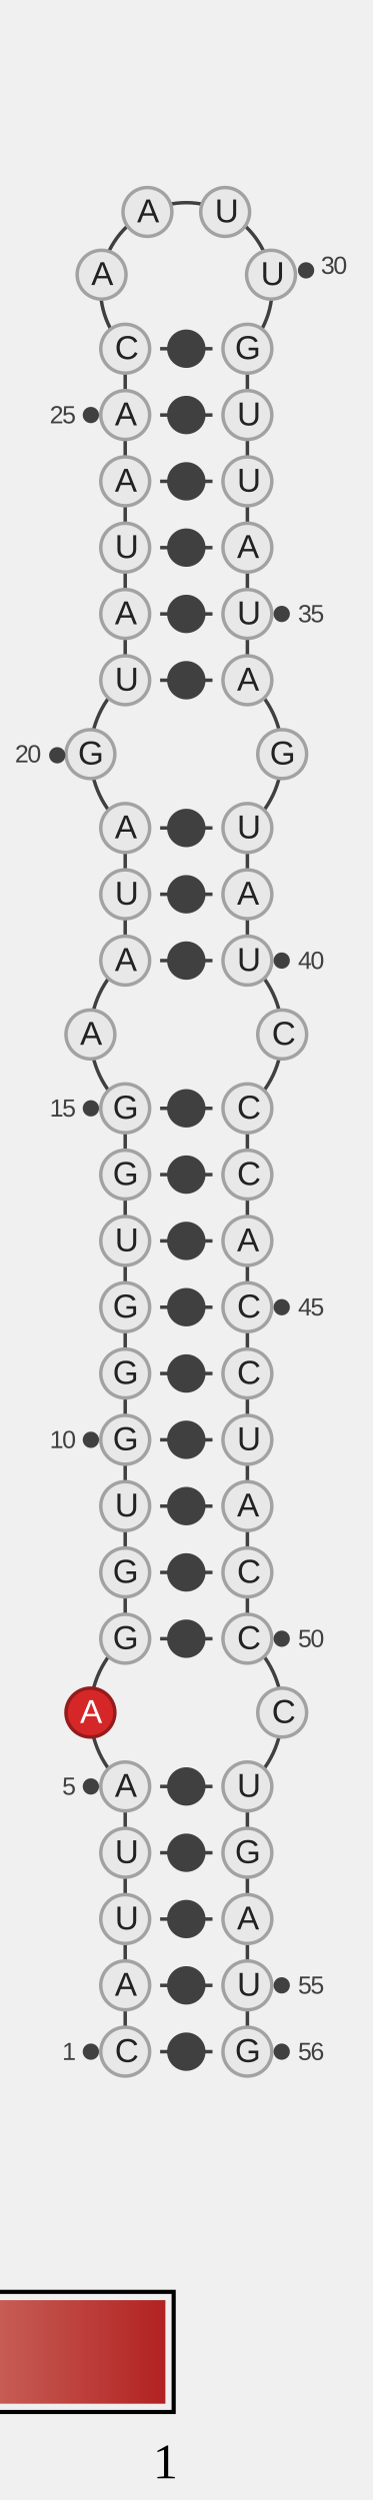
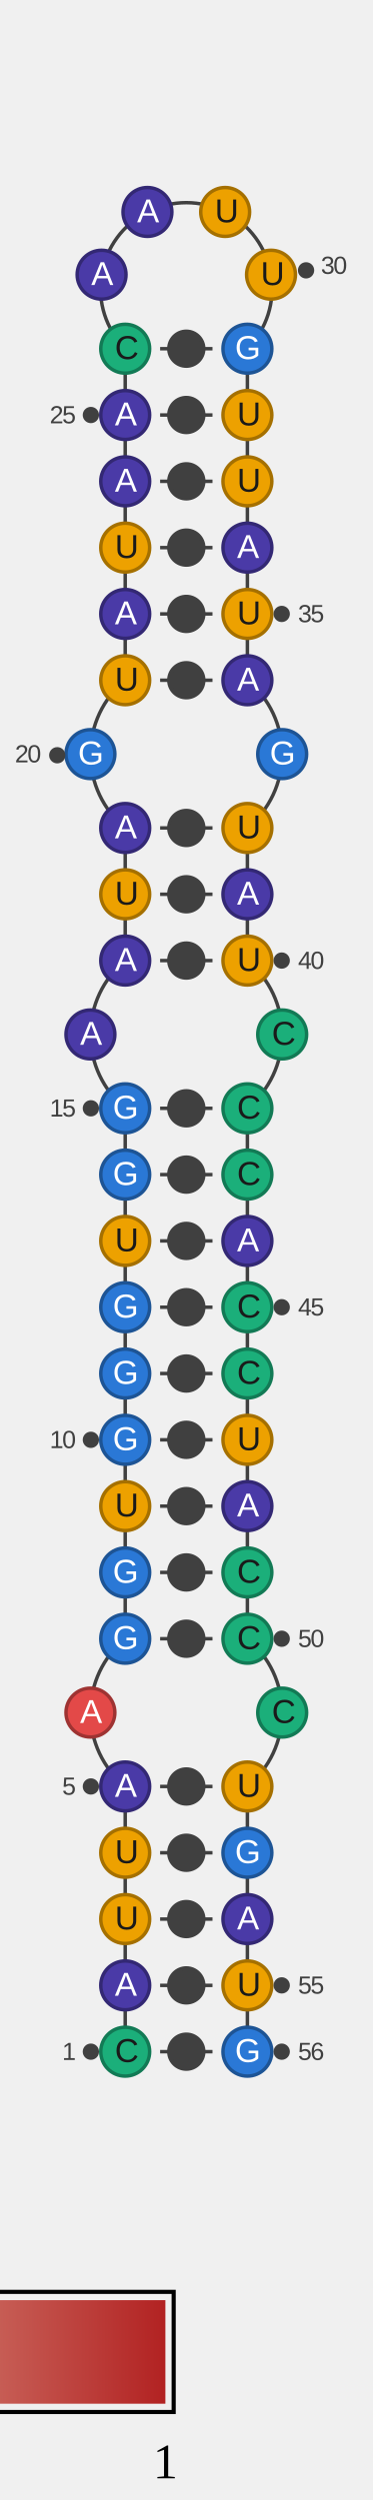
<svg xmlns="http://www.w3.org/2000/svg" width="89.905" height="603.215" viewBox="0 0 89.905 603.215">
  <path d="M 30.211 431.222 A 23.135 23.135 180 0 1 21.817 413.392" stroke="#404040" stroke-width="0.842" fill="none" />
  <path d="M 21.817 413.392 A 23.135 23.135 129.582 0 1 30.211 395.561" stroke="#404040" stroke-width="0.842" fill="none" />
  <path d="M 59.693 395.561 A 23.135 23.135 50.418 0 1 68.087 413.392" stroke="#404040" stroke-width="0.842" fill="none" />
  <path d="M 68.087 413.392 A 23.135 23.135 309.582 0 1 59.693 431.222" stroke="#404040" stroke-width="0.842" fill="none" />
  <g>
-     <circle cx="21.817" cy="413.392" r="5.896" stroke="#951b1c" stroke-width="0.842" fill="#d62728" />
+     <circle cx="21.817" cy="413.392" r="5.896" stroke="#9e3332" stroke-width="0.842" fill="#e34948" />
    <text x="19.317" y="415.892" style="fill:#ffffff;font-family:Arial;font-size:8;">A</text>
  </g>
  <g>
-     <circle cx="68.087" cy="413.392" r="5.896" stroke="#a2a2a2" stroke-width="0.842" fill="#e8e8e8" />
-     <text x="65.587" y="415.892" style="fill:#222222;font-family:Arial;font-size:8;">C</text>
+     <circle cx="68.087" cy="413.392" r="5.896" stroke="#127a55" stroke-width="0.842" fill="#1baf7a" />
+     <text x="65.587" y="415.892" style="fill:#1a1a1a;font-family:Arial;font-size:8;">C</text>
  </g>
  <path d="M 30.211 267.525 A 23.135 23.135 180 0 1 21.817 249.695" stroke="#404040" stroke-width="0.842" fill="none" />
  <path d="M 21.817 249.695 A 23.135 23.135 129.582 0 1 30.211 231.864" stroke="#404040" stroke-width="0.842" fill="none" />
  <path d="M 59.693 231.864 A 23.135 23.135 50.418 0 1 68.087 249.695" stroke="#404040" stroke-width="0.842" fill="none" />
  <path d="M 68.087 249.695 A 23.135 23.135 309.582 0 1 59.693 267.525" stroke="#404040" stroke-width="0.842" fill="none" />
  <g>
-     <circle cx="21.817" cy="249.695" r="5.896" stroke="#a2a2a2" stroke-width="0.842" fill="#e8e8e8" />
-     <text x="19.317" y="252.195" style="fill:#222222;font-family:Arial;font-size:8;">A</text>
-   </g>
-   <g>
-     <circle cx="68.087" cy="249.695" r="5.896" stroke="#a2a2a2" stroke-width="0.842" fill="#e8e8e8" />
-     <text x="65.587" y="252.195" style="fill:#222222;font-family:Arial;font-size:8;">C</text>
+     <circle cx="21.817" cy="249.695" r="5.896" stroke="#332874" stroke-width="0.842" fill="#4a3aa7" />
+     <text x="19.317" y="252.195" style="fill:#ffffff;font-family:Arial;font-size:8;">A</text>
+   </g>
+   <g>
+     <circle cx="68.087" cy="249.695" r="5.896" stroke="#127a55" stroke-width="0.842" fill="#1baf7a" />
+     <text x="65.587" y="252.195" style="fill:#1a1a1a;font-family:Arial;font-size:8;">C</text>
  </g>
  <path d="M 30.211 199.855 A 23.135 23.135 180 0 1 21.817 182.025" stroke="#404040" stroke-width="0.842" fill="none" />
  <path d="M 21.817 182.025 A 23.135 23.135 129.582 0 1 30.211 164.194" stroke="#404040" stroke-width="0.842" fill="none" />
  <path d="M 59.693 164.194 A 23.135 23.135 50.418 0 1 68.087 182.025" stroke="#404040" stroke-width="0.842" fill="none" />
  <path d="M 68.087 182.025 A 23.135 23.135 309.582 0 1 59.693 199.855" stroke="#404040" stroke-width="0.842" fill="none" />
  <g>
-     <circle cx="21.817" cy="182.025" r="5.896" stroke="#a2a2a2" stroke-width="0.842" fill="#e8e8e8" />
-     <text x="18.817" y="184.525" style="fill:#222222;font-family:Arial;font-size:8;">G</text>
+     <circle cx="21.817" cy="182.025" r="5.896" stroke="#1d5495" stroke-width="0.842" fill="#2a78d6" />
+     <text x="18.817" y="184.525" style="fill:#ffffff;font-family:Arial;font-size:8;">G</text>
  </g>
  <g>
    <text x="6.603" y="184.025" style="fill:#404040;font-family:Arial;font-size:6;">0</text>
  </g>
  <g>
    <text x="3.603" y="184.025" style="fill:#404040;font-family:Arial;font-size:6;">2</text>
  </g>
  <g>
    <circle cx="13.815" cy="182.305" r="1.965" stroke-width="0.0" fill="#404040" />
  </g>
  <g>
-     <circle cx="68.087" cy="182.025" r="5.896" stroke="#a2a2a2" stroke-width="0.842" fill="#e8e8e8" />
-     <text x="65.087" y="184.525" style="fill:#222222;font-family:Arial;font-size:8;">G</text>
+     <circle cx="68.087" cy="182.025" r="5.896" stroke="#1d5495" stroke-width="0.842" fill="#2a78d6" />
+     <text x="65.087" y="184.525" style="fill:#ffffff;font-family:Arial;font-size:8;">G</text>
  </g>
  <path d="M 30.211 84.172 A 20.709 20.709 170.771 0 1 24.511 66.304" stroke="#404040" stroke-width="0.842" fill="none" />
  <path d="M 24.511 66.304 A 20.709 20.709 170.771 0 1 35.575 51.161" stroke="#404040" stroke-width="0.842" fill="none" />
  <path d="M 35.575 51.161 A 20.709 20.709 116.924 0 1 54.33 51.161" stroke="#404040" stroke-width="0.842" fill="none" />
  <path d="M 54.33 51.161 A 20.709 20.709 63.076 0 1 65.394 66.304" stroke="#404040" stroke-width="0.842" fill="none" />
  <path d="M 65.394 66.304 A 20.709 20.709 9.229 0 1 59.693 84.172" stroke="#404040" stroke-width="0.842" fill="none" />
  <g>
-     <circle cx="24.511" cy="66.304" r="5.896" stroke="#a2a2a2" stroke-width="0.842" fill="#e8e8e8" />
-     <text x="22.011" y="68.804" style="fill:#222222;font-family:Arial;font-size:8;">A</text>
-   </g>
-   <g>
-     <circle cx="35.575" cy="51.161" r="5.896" stroke="#a2a2a2" stroke-width="0.842" fill="#e8e8e8" />
-     <text x="33.075" y="53.661" style="fill:#222222;font-family:Arial;font-size:8;">A</text>
-   </g>
-   <g>
-     <circle cx="54.33" cy="51.161" r="5.896" stroke="#a2a2a2" stroke-width="0.842" fill="#e8e8e8" />
-     <text x="51.83" y="53.661" style="fill:#222222;font-family:Arial;font-size:8;">U</text>
-   </g>
-   <g>
-     <circle cx="65.394" cy="66.304" r="5.896" stroke="#a2a2a2" stroke-width="0.842" fill="#e8e8e8" />
-     <text x="62.894" y="68.804" style="fill:#222222;font-family:Arial;font-size:8;">U</text>
+     <circle cx="24.511" cy="66.304" r="5.896" stroke="#332874" stroke-width="0.842" fill="#4a3aa7" />
+     <text x="22.011" y="68.804" style="fill:#ffffff;font-family:Arial;font-size:8;">A</text>
+   </g>
+   <g>
+     <circle cx="35.575" cy="51.161" r="5.896" stroke="#332874" stroke-width="0.842" fill="#4a3aa7" />
+     <text x="33.075" y="53.661" style="fill:#ffffff;font-family:Arial;font-size:8;">A</text>
+   </g>
+   <g>
+     <circle cx="54.33" cy="51.161" r="5.896" stroke="#a57000" stroke-width="0.842" fill="#eda100" />
+     <text x="51.83" y="53.661" style="fill:#1a1a1a;font-family:Arial;font-size:8;">U</text>
+   </g>
+   <g>
+     <circle cx="65.394" cy="66.304" r="5.896" stroke="#a57000" stroke-width="0.842" fill="#eda100" />
+     <text x="62.894" y="68.804" style="fill:#1a1a1a;font-family:Arial;font-size:8;">U</text>
  </g>
  <g>
    <text x="77.43" y="66.105" style="fill:#404040;font-family:Arial;font-size:6;">3</text>
  </g>
  <g>
    <text x="80.43" y="66.105" style="fill:#404040;font-family:Arial;font-size:6;">0</text>
  </g>
  <g>
    <circle cx="73.85" cy="65.257" r="1.965" stroke-width="0.0" fill="#404040" />
  </g>
  <line x1="30.211" y1="489.344" x2="30.211" y2="485.132" stroke="#404040" stroke-width="0.842" />
  <line x1="30.211" y1="473.339" x2="30.211" y2="469.128" stroke="#404040" stroke-width="0.842" />
  <line x1="30.211" y1="457.335" x2="30.211" y2="453.123" stroke="#404040" stroke-width="0.842" />
  <line x1="30.211" y1="441.33" x2="30.211" y2="437.118" stroke="#404040" stroke-width="0.842" />
  <line x1="59.693" y1="437.118" x2="59.693" y2="441.33" stroke="#404040" stroke-width="0.842" />
  <line x1="59.693" y1="453.123" x2="59.693" y2="457.335" stroke="#404040" stroke-width="0.842" />
  <line x1="59.693" y1="469.128" x2="59.693" y2="473.339" stroke="#404040" stroke-width="0.842" />
  <line x1="59.693" y1="485.132" x2="59.693" y2="489.344" stroke="#404040" stroke-width="0.842" />
  <line x1="38.635" y1="495.24" x2="40.741" y2="495.24" stroke="#404040" stroke-width="0.842" />
  <circle cx="44.952" cy="495.24" r="4.212" stroke="#404040" stroke-width="0.842" fill="#404040" />
  <line x1="49.164" y1="495.24" x2="51.27" y2="495.24" stroke="#404040" stroke-width="0.842" />
  <g>
-     <circle cx="30.211" cy="495.24" r="5.896" stroke="#a2a2a2" stroke-width="0.842" fill="#e8e8e8" />
-     <text x="27.711" y="497.74" style="fill:#222222;font-family:Arial;font-size:8;">C</text>
+     <circle cx="30.211" cy="495.24" r="5.896" stroke="#127a55" stroke-width="0.842" fill="#1baf7a" />
+     <text x="27.711" y="497.74" style="fill:#1a1a1a;font-family:Arial;font-size:8;">C</text>
  </g>
  <g>
    <text x="14.997" y="497.24" style="fill:#404040;font-family:Arial;font-size:6;">1</text>
  </g>
  <g>
    <circle cx="21.928" cy="495.24" r="1.965" stroke-width="0.0" fill="#404040" />
  </g>
  <g>
-     <circle cx="59.693" cy="495.24" r="5.896" stroke="#a2a2a2" stroke-width="0.842" fill="#e8e8e8" />
-     <text x="56.693" y="497.74" style="fill:#222222;font-family:Arial;font-size:8;">G</text>
+     <circle cx="59.693" cy="495.24" r="5.896" stroke="#1d5495" stroke-width="0.842" fill="#2a78d6" />
+     <text x="56.693" y="497.74" style="fill:#ffffff;font-family:Arial;font-size:8;">G</text>
  </g>
  <g>
    <text x="71.907" y="497.24" style="fill:#404040;font-family:Arial;font-size:6;">5</text>
  </g>
  <g>
    <text x="74.907" y="497.24" style="fill:#404040;font-family:Arial;font-size:6;">6</text>
  </g>
  <g>
    <circle cx="67.976" cy="495.24" r="1.965" stroke-width="0.0" fill="#404040" />
  </g>
  <line x1="38.635" y1="479.236" x2="40.741" y2="479.236" stroke="#404040" stroke-width="0.842" />
  <circle cx="44.952" cy="479.236" r="4.212" stroke="#404040" stroke-width="0.842" fill="#404040" />
  <line x1="49.164" y1="479.236" x2="51.27" y2="479.236" stroke="#404040" stroke-width="0.842" />
  <g>
-     <circle cx="30.211" cy="479.236" r="5.896" stroke="#a2a2a2" stroke-width="0.842" fill="#e8e8e8" />
-     <text x="27.711" y="481.736" style="fill:#222222;font-family:Arial;font-size:8;">A</text>
-   </g>
-   <g>
-     <circle cx="59.693" cy="479.236" r="5.896" stroke="#a2a2a2" stroke-width="0.842" fill="#e8e8e8" />
-     <text x="57.193" y="481.736" style="fill:#222222;font-family:Arial;font-size:8;">U</text>
+     <circle cx="30.211" cy="479.236" r="5.896" stroke="#332874" stroke-width="0.842" fill="#4a3aa7" />
+     <text x="27.711" y="481.736" style="fill:#ffffff;font-family:Arial;font-size:8;">A</text>
+   </g>
+   <g>
+     <circle cx="59.693" cy="479.236" r="5.896" stroke="#a57000" stroke-width="0.842" fill="#eda100" />
+     <text x="57.193" y="481.736" style="fill:#1a1a1a;font-family:Arial;font-size:8;">U</text>
  </g>
  <g>
    <text x="71.907" y="481.236" style="fill:#404040;font-family:Arial;font-size:6;">5</text>
  </g>
  <g>
    <text x="74.907" y="481.236" style="fill:#404040;font-family:Arial;font-size:6;">5</text>
  </g>
  <g>
    <circle cx="67.976" cy="479.236" r="1.965" stroke-width="0.0" fill="#404040" />
  </g>
  <line x1="38.635" y1="463.231" x2="40.741" y2="463.231" stroke="#404040" stroke-width="0.842" />
  <circle cx="44.952" cy="463.231" r="4.212" stroke="#404040" stroke-width="0.842" fill="#404040" />
  <line x1="49.164" y1="463.231" x2="51.27" y2="463.231" stroke="#404040" stroke-width="0.842" />
  <g>
-     <circle cx="30.211" cy="463.231" r="5.896" stroke="#a2a2a2" stroke-width="0.842" fill="#e8e8e8" />
-     <text x="27.711" y="465.731" style="fill:#222222;font-family:Arial;font-size:8;">U</text>
-   </g>
-   <g>
-     <circle cx="59.693" cy="463.231" r="5.896" stroke="#a2a2a2" stroke-width="0.842" fill="#e8e8e8" />
-     <text x="57.193" y="465.731" style="fill:#222222;font-family:Arial;font-size:8;">A</text>
+     <circle cx="30.211" cy="463.231" r="5.896" stroke="#a57000" stroke-width="0.842" fill="#eda100" />
+     <text x="27.711" y="465.731" style="fill:#1a1a1a;font-family:Arial;font-size:8;">U</text>
+   </g>
+   <g>
+     <circle cx="59.693" cy="463.231" r="5.896" stroke="#332874" stroke-width="0.842" fill="#4a3aa7" />
+     <text x="57.193" y="465.731" style="fill:#ffffff;font-family:Arial;font-size:8;">A</text>
  </g>
  <line x1="38.635" y1="447.227" x2="40.741" y2="447.227" stroke="#404040" stroke-width="0.842" />
  <circle cx="44.952" cy="447.227" r="4.212" stroke="#404040" stroke-width="0.842" fill="#404040" />
  <line x1="49.164" y1="447.227" x2="51.27" y2="447.227" stroke="#404040" stroke-width="0.842" />
  <g>
-     <circle cx="30.211" cy="447.227" r="5.896" stroke="#a2a2a2" stroke-width="0.842" fill="#e8e8e8" />
-     <text x="27.711" y="449.727" style="fill:#222222;font-family:Arial;font-size:8;">U</text>
-   </g>
-   <g>
-     <circle cx="59.693" cy="447.227" r="5.896" stroke="#a2a2a2" stroke-width="0.842" fill="#e8e8e8" />
-     <text x="56.693" y="449.727" style="fill:#222222;font-family:Arial;font-size:8;">G</text>
+     <circle cx="30.211" cy="447.227" r="5.896" stroke="#a57000" stroke-width="0.842" fill="#eda100" />
+     <text x="27.711" y="449.727" style="fill:#1a1a1a;font-family:Arial;font-size:8;">U</text>
+   </g>
+   <g>
+     <circle cx="59.693" cy="447.227" r="5.896" stroke="#1d5495" stroke-width="0.842" fill="#2a78d6" />
+     <text x="56.693" y="449.727" style="fill:#ffffff;font-family:Arial;font-size:8;">G</text>
  </g>
  <line x1="38.635" y1="431.222" x2="40.741" y2="431.222" stroke="#404040" stroke-width="0.842" />
  <circle cx="44.952" cy="431.222" r="4.212" stroke="#404040" stroke-width="0.842" fill="#404040" />
  <line x1="49.164" y1="431.222" x2="51.27" y2="431.222" stroke="#404040" stroke-width="0.842" />
  <g>
-     <circle cx="30.211" cy="431.222" r="5.896" stroke="#a2a2a2" stroke-width="0.842" fill="#e8e8e8" />
-     <text x="27.711" y="433.722" style="fill:#222222;font-family:Arial;font-size:8;">A</text>
+     <circle cx="30.211" cy="431.222" r="5.896" stroke="#332874" stroke-width="0.842" fill="#4a3aa7" />
+     <text x="27.711" y="433.722" style="fill:#ffffff;font-family:Arial;font-size:8;">A</text>
  </g>
  <g>
    <text x="14.997" y="433.222" style="fill:#404040;font-family:Arial;font-size:6;">5</text>
  </g>
  <g>
    <circle cx="21.928" cy="431.222" r="1.965" stroke-width="0.0" fill="#404040" />
  </g>
  <g>
-     <circle cx="59.693" cy="431.222" r="5.896" stroke="#a2a2a2" stroke-width="0.842" fill="#e8e8e8" />
-     <text x="57.193" y="433.722" style="fill:#222222;font-family:Arial;font-size:8;">U</text>
+     <circle cx="59.693" cy="431.222" r="5.896" stroke="#a57000" stroke-width="0.842" fill="#eda100" />
+     <text x="57.193" y="433.722" style="fill:#1a1a1a;font-family:Arial;font-size:8;">U</text>
  </g>
  <line x1="30.211" y1="389.665" x2="30.211" y2="385.453" stroke="#404040" stroke-width="0.842" />
  <line x1="30.211" y1="373.66" x2="30.211" y2="369.449" stroke="#404040" stroke-width="0.842" />
  <line x1="30.211" y1="357.656" x2="30.211" y2="353.444" stroke="#404040" stroke-width="0.842" />
  <line x1="30.211" y1="341.651" x2="30.211" y2="337.439" stroke="#404040" stroke-width="0.842" />
  <line x1="30.211" y1="325.647" x2="30.211" y2="321.435" stroke="#404040" stroke-width="0.842" />
  <line x1="30.211" y1="309.642" x2="30.211" y2="305.43" stroke="#404040" stroke-width="0.842" />
  <line x1="30.211" y1="293.638" x2="30.211" y2="289.426" stroke="#404040" stroke-width="0.842" />
  <line x1="30.211" y1="277.633" x2="30.211" y2="273.421" stroke="#404040" stroke-width="0.842" />
  <line x1="59.693" y1="273.421" x2="59.693" y2="277.633" stroke="#404040" stroke-width="0.842" />
  <line x1="59.693" y1="289.426" x2="59.693" y2="293.638" stroke="#404040" stroke-width="0.842" />
  <line x1="59.693" y1="305.43" x2="59.693" y2="309.642" stroke="#404040" stroke-width="0.842" />
  <line x1="59.693" y1="321.435" x2="59.693" y2="325.647" stroke="#404040" stroke-width="0.842" />
  <line x1="59.693" y1="337.439" x2="59.693" y2="341.651" stroke="#404040" stroke-width="0.842" />
  <line x1="59.693" y1="353.444" x2="59.693" y2="357.656" stroke="#404040" stroke-width="0.842" />
  <line x1="59.693" y1="369.449" x2="59.693" y2="373.66" stroke="#404040" stroke-width="0.842" />
  <line x1="59.693" y1="385.453" x2="59.693" y2="389.665" stroke="#404040" stroke-width="0.842" />
  <line x1="38.635" y1="395.561" x2="40.741" y2="395.561" stroke="#404040" stroke-width="0.842" />
  <circle cx="44.952" cy="395.561" r="4.212" stroke="#404040" stroke-width="0.842" fill="#404040" />
  <line x1="49.164" y1="395.561" x2="51.27" y2="395.561" stroke="#404040" stroke-width="0.842" />
  <g>
-     <circle cx="30.211" cy="395.561" r="5.896" stroke="#a2a2a2" stroke-width="0.842" fill="#e8e8e8" />
-     <text x="27.211" y="398.061" style="fill:#222222;font-family:Arial;font-size:8;">G</text>
-   </g>
-   <g>
-     <circle cx="59.693" cy="395.561" r="5.896" stroke="#a2a2a2" stroke-width="0.842" fill="#e8e8e8" />
-     <text x="57.193" y="398.061" style="fill:#222222;font-family:Arial;font-size:8;">C</text>
+     <circle cx="30.211" cy="395.561" r="5.896" stroke="#1d5495" stroke-width="0.842" fill="#2a78d6" />
+     <text x="27.211" y="398.061" style="fill:#ffffff;font-family:Arial;font-size:8;">G</text>
+   </g>
+   <g>
+     <circle cx="59.693" cy="395.561" r="5.896" stroke="#127a55" stroke-width="0.842" fill="#1baf7a" />
+     <text x="57.193" y="398.061" style="fill:#1a1a1a;font-family:Arial;font-size:8;">C</text>
  </g>
  <g>
    <text x="71.907" y="397.561" style="fill:#404040;font-family:Arial;font-size:6;">5</text>
  </g>
  <g>
    <text x="74.907" y="397.561" style="fill:#404040;font-family:Arial;font-size:6;">0</text>
  </g>
  <g>
    <circle cx="67.976" cy="395.561" r="1.965" stroke-width="0.0" fill="#404040" />
  </g>
  <line x1="38.635" y1="379.557" x2="40.741" y2="379.557" stroke="#404040" stroke-width="0.842" />
  <circle cx="44.952" cy="379.557" r="4.212" stroke="#404040" stroke-width="0.842" fill="#404040" />
  <line x1="49.164" y1="379.557" x2="51.27" y2="379.557" stroke="#404040" stroke-width="0.842" />
  <g>
-     <circle cx="30.211" cy="379.557" r="5.896" stroke="#a2a2a2" stroke-width="0.842" fill="#e8e8e8" />
-     <text x="27.211" y="382.057" style="fill:#222222;font-family:Arial;font-size:8;">G</text>
-   </g>
-   <g>
-     <circle cx="59.693" cy="379.557" r="5.896" stroke="#a2a2a2" stroke-width="0.842" fill="#e8e8e8" />
-     <text x="57.193" y="382.057" style="fill:#222222;font-family:Arial;font-size:8;">C</text>
+     <circle cx="30.211" cy="379.557" r="5.896" stroke="#1d5495" stroke-width="0.842" fill="#2a78d6" />
+     <text x="27.211" y="382.057" style="fill:#ffffff;font-family:Arial;font-size:8;">G</text>
+   </g>
+   <g>
+     <circle cx="59.693" cy="379.557" r="5.896" stroke="#127a55" stroke-width="0.842" fill="#1baf7a" />
+     <text x="57.193" y="382.057" style="fill:#1a1a1a;font-family:Arial;font-size:8;">C</text>
  </g>
  <line x1="38.635" y1="363.552" x2="40.741" y2="363.552" stroke="#404040" stroke-width="0.842" />
  <circle cx="44.952" cy="363.552" r="4.212" stroke="#404040" stroke-width="0.842" fill="#404040" />
  <line x1="49.164" y1="363.552" x2="51.27" y2="363.552" stroke="#404040" stroke-width="0.842" />
  <g>
-     <circle cx="30.211" cy="363.552" r="5.896" stroke="#a2a2a2" stroke-width="0.842" fill="#e8e8e8" />
-     <text x="27.711" y="366.052" style="fill:#222222;font-family:Arial;font-size:8;">U</text>
-   </g>
-   <g>
-     <circle cx="59.693" cy="363.552" r="5.896" stroke="#a2a2a2" stroke-width="0.842" fill="#e8e8e8" />
-     <text x="57.193" y="366.052" style="fill:#222222;font-family:Arial;font-size:8;">A</text>
+     <circle cx="30.211" cy="363.552" r="5.896" stroke="#a57000" stroke-width="0.842" fill="#eda100" />
+     <text x="27.711" y="366.052" style="fill:#1a1a1a;font-family:Arial;font-size:8;">U</text>
+   </g>
+   <g>
+     <circle cx="59.693" cy="363.552" r="5.896" stroke="#332874" stroke-width="0.842" fill="#4a3aa7" />
+     <text x="57.193" y="366.052" style="fill:#ffffff;font-family:Arial;font-size:8;">A</text>
  </g>
  <line x1="38.635" y1="347.548" x2="40.741" y2="347.548" stroke="#404040" stroke-width="0.842" />
  <circle cx="44.952" cy="347.548" r="4.212" stroke="#404040" stroke-width="0.842" fill="#404040" />
  <line x1="49.164" y1="347.548" x2="51.27" y2="347.548" stroke="#404040" stroke-width="0.842" />
  <g>
-     <circle cx="30.211" cy="347.548" r="5.896" stroke="#a2a2a2" stroke-width="0.842" fill="#e8e8e8" />
-     <text x="27.211" y="350.048" style="fill:#222222;font-family:Arial;font-size:8;">G</text>
+     <circle cx="30.211" cy="347.548" r="5.896" stroke="#1d5495" stroke-width="0.842" fill="#2a78d6" />
+     <text x="27.211" y="350.048" style="fill:#ffffff;font-family:Arial;font-size:8;">G</text>
  </g>
  <g>
    <text x="14.997" y="349.548" style="fill:#404040;font-family:Arial;font-size:6;">0</text>
  </g>
  <g>
    <text x="11.997" y="349.548" style="fill:#404040;font-family:Arial;font-size:6;">1</text>
  </g>
  <g>
    <circle cx="21.928" cy="347.548" r="1.965" stroke-width="0.0" fill="#404040" />
  </g>
  <g>
-     <circle cx="59.693" cy="347.548" r="5.896" stroke="#a2a2a2" stroke-width="0.842" fill="#e8e8e8" />
-     <text x="57.193" y="350.048" style="fill:#222222;font-family:Arial;font-size:8;">U</text>
+     <circle cx="59.693" cy="347.548" r="5.896" stroke="#a57000" stroke-width="0.842" fill="#eda100" />
+     <text x="57.193" y="350.048" style="fill:#1a1a1a;font-family:Arial;font-size:8;">U</text>
  </g>
  <line x1="38.635" y1="331.543" x2="40.741" y2="331.543" stroke="#404040" stroke-width="0.842" />
  <circle cx="44.952" cy="331.543" r="4.212" stroke="#404040" stroke-width="0.842" fill="#404040" />
  <line x1="49.164" y1="331.543" x2="51.27" y2="331.543" stroke="#404040" stroke-width="0.842" />
  <g>
-     <circle cx="30.211" cy="331.543" r="5.896" stroke="#a2a2a2" stroke-width="0.842" fill="#e8e8e8" />
-     <text x="27.211" y="334.043" style="fill:#222222;font-family:Arial;font-size:8;">G</text>
-   </g>
-   <g>
-     <circle cx="59.693" cy="331.543" r="5.896" stroke="#a2a2a2" stroke-width="0.842" fill="#e8e8e8" />
-     <text x="57.193" y="334.043" style="fill:#222222;font-family:Arial;font-size:8;">C</text>
+     <circle cx="30.211" cy="331.543" r="5.896" stroke="#1d5495" stroke-width="0.842" fill="#2a78d6" />
+     <text x="27.211" y="334.043" style="fill:#ffffff;font-family:Arial;font-size:8;">G</text>
+   </g>
+   <g>
+     <circle cx="59.693" cy="331.543" r="5.896" stroke="#127a55" stroke-width="0.842" fill="#1baf7a" />
+     <text x="57.193" y="334.043" style="fill:#1a1a1a;font-family:Arial;font-size:8;">C</text>
  </g>
  <line x1="38.635" y1="315.539" x2="40.741" y2="315.539" stroke="#404040" stroke-width="0.842" />
  <circle cx="44.952" cy="315.539" r="4.212" stroke="#404040" stroke-width="0.842" fill="#404040" />
  <line x1="49.164" y1="315.539" x2="51.27" y2="315.539" stroke="#404040" stroke-width="0.842" />
  <g>
-     <circle cx="30.211" cy="315.539" r="5.896" stroke="#a2a2a2" stroke-width="0.842" fill="#e8e8e8" />
-     <text x="27.211" y="318.039" style="fill:#222222;font-family:Arial;font-size:8;">G</text>
-   </g>
-   <g>
-     <circle cx="59.693" cy="315.539" r="5.896" stroke="#a2a2a2" stroke-width="0.842" fill="#e8e8e8" />
-     <text x="57.193" y="318.039" style="fill:#222222;font-family:Arial;font-size:8;">C</text>
+     <circle cx="30.211" cy="315.539" r="5.896" stroke="#1d5495" stroke-width="0.842" fill="#2a78d6" />
+     <text x="27.211" y="318.039" style="fill:#ffffff;font-family:Arial;font-size:8;">G</text>
+   </g>
+   <g>
+     <circle cx="59.693" cy="315.539" r="5.896" stroke="#127a55" stroke-width="0.842" fill="#1baf7a" />
+     <text x="57.193" y="318.039" style="fill:#1a1a1a;font-family:Arial;font-size:8;">C</text>
  </g>
  <g>
    <text x="71.907" y="317.539" style="fill:#404040;font-family:Arial;font-size:6;">4</text>
  </g>
  <g>
    <text x="74.907" y="317.539" style="fill:#404040;font-family:Arial;font-size:6;">5</text>
  </g>
  <g>
    <circle cx="67.976" cy="315.539" r="1.965" stroke-width="0.0" fill="#404040" />
  </g>
  <line x1="38.635" y1="299.534" x2="40.741" y2="299.534" stroke="#404040" stroke-width="0.842" />
  <circle cx="44.952" cy="299.534" r="4.212" stroke="#404040" stroke-width="0.842" fill="#404040" />
  <line x1="49.164" y1="299.534" x2="51.27" y2="299.534" stroke="#404040" stroke-width="0.842" />
  <g>
-     <circle cx="30.211" cy="299.534" r="5.896" stroke="#a2a2a2" stroke-width="0.842" fill="#e8e8e8" />
-     <text x="27.711" y="302.034" style="fill:#222222;font-family:Arial;font-size:8;">U</text>
-   </g>
-   <g>
-     <circle cx="59.693" cy="299.534" r="5.896" stroke="#a2a2a2" stroke-width="0.842" fill="#e8e8e8" />
-     <text x="57.193" y="302.034" style="fill:#222222;font-family:Arial;font-size:8;">A</text>
+     <circle cx="30.211" cy="299.534" r="5.896" stroke="#a57000" stroke-width="0.842" fill="#eda100" />
+     <text x="27.711" y="302.034" style="fill:#1a1a1a;font-family:Arial;font-size:8;">U</text>
+   </g>
+   <g>
+     <circle cx="59.693" cy="299.534" r="5.896" stroke="#332874" stroke-width="0.842" fill="#4a3aa7" />
+     <text x="57.193" y="302.034" style="fill:#ffffff;font-family:Arial;font-size:8;">A</text>
  </g>
  <line x1="38.635" y1="283.529" x2="40.741" y2="283.529" stroke="#404040" stroke-width="0.842" />
  <circle cx="44.952" cy="283.529" r="4.212" stroke="#404040" stroke-width="0.842" fill="#404040" />
  <line x1="49.164" y1="283.529" x2="51.27" y2="283.529" stroke="#404040" stroke-width="0.842" />
  <g>
-     <circle cx="30.211" cy="283.529" r="5.896" stroke="#a2a2a2" stroke-width="0.842" fill="#e8e8e8" />
-     <text x="27.211" y="286.029" style="fill:#222222;font-family:Arial;font-size:8;">G</text>
-   </g>
-   <g>
-     <circle cx="59.693" cy="283.529" r="5.896" stroke="#a2a2a2" stroke-width="0.842" fill="#e8e8e8" />
-     <text x="57.193" y="286.029" style="fill:#222222;font-family:Arial;font-size:8;">C</text>
+     <circle cx="30.211" cy="283.529" r="5.896" stroke="#1d5495" stroke-width="0.842" fill="#2a78d6" />
+     <text x="27.211" y="286.029" style="fill:#ffffff;font-family:Arial;font-size:8;">G</text>
+   </g>
+   <g>
+     <circle cx="59.693" cy="283.529" r="5.896" stroke="#127a55" stroke-width="0.842" fill="#1baf7a" />
+     <text x="57.193" y="286.029" style="fill:#1a1a1a;font-family:Arial;font-size:8;">C</text>
  </g>
  <line x1="38.635" y1="267.525" x2="40.741" y2="267.525" stroke="#404040" stroke-width="0.842" />
  <circle cx="44.952" cy="267.525" r="4.212" stroke="#404040" stroke-width="0.842" fill="#404040" />
  <line x1="49.164" y1="267.525" x2="51.27" y2="267.525" stroke="#404040" stroke-width="0.842" />
  <g>
-     <circle cx="30.211" cy="267.525" r="5.896" stroke="#a2a2a2" stroke-width="0.842" fill="#e8e8e8" />
-     <text x="27.211" y="270.025" style="fill:#222222;font-family:Arial;font-size:8;">G</text>
+     <circle cx="30.211" cy="267.525" r="5.896" stroke="#1d5495" stroke-width="0.842" fill="#2a78d6" />
+     <text x="27.211" y="270.025" style="fill:#ffffff;font-family:Arial;font-size:8;">G</text>
  </g>
  <g>
    <text x="14.997" y="269.525" style="fill:#404040;font-family:Arial;font-size:6;">5</text>
  </g>
  <g>
    <text x="11.997" y="269.525" style="fill:#404040;font-family:Arial;font-size:6;">1</text>
  </g>
  <g>
    <circle cx="21.928" cy="267.525" r="1.965" stroke-width="0.0" fill="#404040" />
  </g>
  <g>
-     <circle cx="59.693" cy="267.525" r="5.896" stroke="#a2a2a2" stroke-width="0.842" fill="#e8e8e8" />
-     <text x="57.193" y="270.025" style="fill:#222222;font-family:Arial;font-size:8;">C</text>
+     <circle cx="59.693" cy="267.525" r="5.896" stroke="#127a55" stroke-width="0.842" fill="#1baf7a" />
+     <text x="57.193" y="270.025" style="fill:#1a1a1a;font-family:Arial;font-size:8;">C</text>
  </g>
  <line x1="30.211" y1="225.968" x2="30.211" y2="221.756" stroke="#404040" stroke-width="0.842" />
  <line x1="30.211" y1="209.963" x2="30.211" y2="205.751" stroke="#404040" stroke-width="0.842" />
  <line x1="59.693" y1="205.751" x2="59.693" y2="209.963" stroke="#404040" stroke-width="0.842" />
  <line x1="59.693" y1="221.756" x2="59.693" y2="225.968" stroke="#404040" stroke-width="0.842" />
  <line x1="38.635" y1="231.864" x2="40.741" y2="231.864" stroke="#404040" stroke-width="0.842" />
  <circle cx="44.952" cy="231.864" r="4.212" stroke="#404040" stroke-width="0.842" fill="#404040" />
  <line x1="49.164" y1="231.864" x2="51.27" y2="231.864" stroke="#404040" stroke-width="0.842" />
  <g>
-     <circle cx="30.211" cy="231.864" r="5.896" stroke="#a2a2a2" stroke-width="0.842" fill="#e8e8e8" />
-     <text x="27.711" y="234.364" style="fill:#222222;font-family:Arial;font-size:8;">A</text>
-   </g>
-   <g>
-     <circle cx="59.693" cy="231.864" r="5.896" stroke="#a2a2a2" stroke-width="0.842" fill="#e8e8e8" />
-     <text x="57.193" y="234.364" style="fill:#222222;font-family:Arial;font-size:8;">U</text>
+     <circle cx="30.211" cy="231.864" r="5.896" stroke="#332874" stroke-width="0.842" fill="#4a3aa7" />
+     <text x="27.711" y="234.364" style="fill:#ffffff;font-family:Arial;font-size:8;">A</text>
+   </g>
+   <g>
+     <circle cx="59.693" cy="231.864" r="5.896" stroke="#a57000" stroke-width="0.842" fill="#eda100" />
+     <text x="57.193" y="234.364" style="fill:#1a1a1a;font-family:Arial;font-size:8;">U</text>
  </g>
  <g>
    <text x="71.907" y="233.864" style="fill:#404040;font-family:Arial;font-size:6;">4</text>
  </g>
  <g>
    <text x="74.907" y="233.864" style="fill:#404040;font-family:Arial;font-size:6;">0</text>
  </g>
  <g>
    <circle cx="67.976" cy="231.864" r="1.965" stroke-width="0.0" fill="#404040" />
  </g>
  <line x1="38.635" y1="215.86" x2="40.741" y2="215.86" stroke="#404040" stroke-width="0.842" />
  <circle cx="44.952" cy="215.86" r="4.212" stroke="#404040" stroke-width="0.842" fill="#404040" />
  <line x1="49.164" y1="215.86" x2="51.27" y2="215.86" stroke="#404040" stroke-width="0.842" />
  <g>
-     <circle cx="30.211" cy="215.86" r="5.896" stroke="#a2a2a2" stroke-width="0.842" fill="#e8e8e8" />
-     <text x="27.711" y="218.36" style="fill:#222222;font-family:Arial;font-size:8;">U</text>
-   </g>
-   <g>
-     <circle cx="59.693" cy="215.86" r="5.896" stroke="#a2a2a2" stroke-width="0.842" fill="#e8e8e8" />
-     <text x="57.193" y="218.36" style="fill:#222222;font-family:Arial;font-size:8;">A</text>
+     <circle cx="30.211" cy="215.86" r="5.896" stroke="#a57000" stroke-width="0.842" fill="#eda100" />
+     <text x="27.711" y="218.36" style="fill:#1a1a1a;font-family:Arial;font-size:8;">U</text>
+   </g>
+   <g>
+     <circle cx="59.693" cy="215.86" r="5.896" stroke="#332874" stroke-width="0.842" fill="#4a3aa7" />
+     <text x="57.193" y="218.36" style="fill:#ffffff;font-family:Arial;font-size:8;">A</text>
  </g>
  <line x1="38.635" y1="199.855" x2="40.741" y2="199.855" stroke="#404040" stroke-width="0.842" />
  <circle cx="44.952" cy="199.855" r="4.212" stroke="#404040" stroke-width="0.842" fill="#404040" />
  <line x1="49.164" y1="199.855" x2="51.27" y2="199.855" stroke="#404040" stroke-width="0.842" />
  <g>
-     <circle cx="30.211" cy="199.855" r="5.896" stroke="#a2a2a2" stroke-width="0.842" fill="#e8e8e8" />
-     <text x="27.711" y="202.355" style="fill:#222222;font-family:Arial;font-size:8;">A</text>
-   </g>
-   <g>
-     <circle cx="59.693" cy="199.855" r="5.896" stroke="#a2a2a2" stroke-width="0.842" fill="#e8e8e8" />
-     <text x="57.193" y="202.355" style="fill:#222222;font-family:Arial;font-size:8;">U</text>
+     <circle cx="30.211" cy="199.855" r="5.896" stroke="#332874" stroke-width="0.842" fill="#4a3aa7" />
+     <text x="27.711" y="202.355" style="fill:#ffffff;font-family:Arial;font-size:8;">A</text>
+   </g>
+   <g>
+     <circle cx="59.693" cy="199.855" r="5.896" stroke="#a57000" stroke-width="0.842" fill="#eda100" />
+     <text x="57.193" y="202.355" style="fill:#1a1a1a;font-family:Arial;font-size:8;">U</text>
  </g>
  <line x1="30.211" y1="158.298" x2="30.211" y2="154.086" stroke="#404040" stroke-width="0.842" />
  <line x1="30.211" y1="142.293" x2="30.211" y2="138.082" stroke="#404040" stroke-width="0.842" />
  <line x1="30.211" y1="126.289" x2="30.211" y2="122.077" stroke="#404040" stroke-width="0.842" />
  <line x1="30.211" y1="110.284" x2="30.211" y2="106.072" stroke="#404040" stroke-width="0.842" />
  <line x1="30.211" y1="94.28" x2="30.211" y2="90.068" stroke="#404040" stroke-width="0.842" />
  <line x1="59.693" y1="90.068" x2="59.693" y2="94.28" stroke="#404040" stroke-width="0.842" />
  <line x1="59.693" y1="106.072" x2="59.693" y2="110.284" stroke="#404040" stroke-width="0.842" />
  <line x1="59.693" y1="122.077" x2="59.693" y2="126.289" stroke="#404040" stroke-width="0.842" />
  <line x1="59.693" y1="138.082" x2="59.693" y2="142.293" stroke="#404040" stroke-width="0.842" />
  <line x1="59.693" y1="154.086" x2="59.693" y2="158.298" stroke="#404040" stroke-width="0.842" />
  <line x1="38.635" y1="164.194" x2="40.741" y2="164.194" stroke="#404040" stroke-width="0.842" />
  <circle cx="44.952" cy="164.194" r="4.212" stroke="#404040" stroke-width="0.842" fill="#404040" />
  <line x1="49.164" y1="164.194" x2="51.27" y2="164.194" stroke="#404040" stroke-width="0.842" />
  <g>
-     <circle cx="30.211" cy="164.194" r="5.896" stroke="#a2a2a2" stroke-width="0.842" fill="#e8e8e8" />
-     <text x="27.711" y="166.694" style="fill:#222222;font-family:Arial;font-size:8;">U</text>
-   </g>
-   <g>
-     <circle cx="59.693" cy="164.194" r="5.896" stroke="#a2a2a2" stroke-width="0.842" fill="#e8e8e8" />
-     <text x="57.193" y="166.694" style="fill:#222222;font-family:Arial;font-size:8;">A</text>
+     <circle cx="30.211" cy="164.194" r="5.896" stroke="#a57000" stroke-width="0.842" fill="#eda100" />
+     <text x="27.711" y="166.694" style="fill:#1a1a1a;font-family:Arial;font-size:8;">U</text>
+   </g>
+   <g>
+     <circle cx="59.693" cy="164.194" r="5.896" stroke="#332874" stroke-width="0.842" fill="#4a3aa7" />
+     <text x="57.193" y="166.694" style="fill:#ffffff;font-family:Arial;font-size:8;">A</text>
  </g>
  <line x1="38.635" y1="148.19" x2="40.741" y2="148.19" stroke="#404040" stroke-width="0.842" />
  <circle cx="44.952" cy="148.19" r="4.212" stroke="#404040" stroke-width="0.842" fill="#404040" />
  <line x1="49.164" y1="148.19" x2="51.27" y2="148.19" stroke="#404040" stroke-width="0.842" />
  <g>
-     <circle cx="30.211" cy="148.19" r="5.896" stroke="#a2a2a2" stroke-width="0.842" fill="#e8e8e8" />
-     <text x="27.711" y="150.69" style="fill:#222222;font-family:Arial;font-size:8;">A</text>
-   </g>
-   <g>
-     <circle cx="59.693" cy="148.19" r="5.896" stroke="#a2a2a2" stroke-width="0.842" fill="#e8e8e8" />
-     <text x="57.193" y="150.69" style="fill:#222222;font-family:Arial;font-size:8;">U</text>
+     <circle cx="30.211" cy="148.19" r="5.896" stroke="#332874" stroke-width="0.842" fill="#4a3aa7" />
+     <text x="27.711" y="150.69" style="fill:#ffffff;font-family:Arial;font-size:8;">A</text>
+   </g>
+   <g>
+     <circle cx="59.693" cy="148.19" r="5.896" stroke="#a57000" stroke-width="0.842" fill="#eda100" />
+     <text x="57.193" y="150.69" style="fill:#1a1a1a;font-family:Arial;font-size:8;">U</text>
  </g>
  <g>
    <text x="71.907" y="150.19" style="fill:#404040;font-family:Arial;font-size:6;">3</text>
  </g>
  <g>
    <text x="74.907" y="150.19" style="fill:#404040;font-family:Arial;font-size:6;">5</text>
  </g>
  <g>
    <circle cx="67.976" cy="148.19" r="1.965" stroke-width="0.0" fill="#404040" />
  </g>
  <line x1="38.635" y1="132.185" x2="40.741" y2="132.185" stroke="#404040" stroke-width="0.842" />
  <circle cx="44.952" cy="132.185" r="4.212" stroke="#404040" stroke-width="0.842" fill="#404040" />
  <line x1="49.164" y1="132.185" x2="51.27" y2="132.185" stroke="#404040" stroke-width="0.842" />
  <g>
-     <circle cx="30.211" cy="132.185" r="5.896" stroke="#a2a2a2" stroke-width="0.842" fill="#e8e8e8" />
-     <text x="27.711" y="134.685" style="fill:#222222;font-family:Arial;font-size:8;">U</text>
-   </g>
-   <g>
-     <circle cx="59.693" cy="132.185" r="5.896" stroke="#a2a2a2" stroke-width="0.842" fill="#e8e8e8" />
-     <text x="57.193" y="134.685" style="fill:#222222;font-family:Arial;font-size:8;">A</text>
+     <circle cx="30.211" cy="132.185" r="5.896" stroke="#a57000" stroke-width="0.842" fill="#eda100" />
+     <text x="27.711" y="134.685" style="fill:#1a1a1a;font-family:Arial;font-size:8;">U</text>
+   </g>
+   <g>
+     <circle cx="59.693" cy="132.185" r="5.896" stroke="#332874" stroke-width="0.842" fill="#4a3aa7" />
+     <text x="57.193" y="134.685" style="fill:#ffffff;font-family:Arial;font-size:8;">A</text>
  </g>
  <line x1="38.635" y1="116.181" x2="40.741" y2="116.181" stroke="#404040" stroke-width="0.842" />
  <circle cx="44.952" cy="116.181" r="4.212" stroke="#404040" stroke-width="0.842" fill="#404040" />
  <line x1="49.164" y1="116.181" x2="51.27" y2="116.181" stroke="#404040" stroke-width="0.842" />
  <g>
-     <circle cx="30.211" cy="116.181" r="5.896" stroke="#a2a2a2" stroke-width="0.842" fill="#e8e8e8" />
-     <text x="27.711" y="118.681" style="fill:#222222;font-family:Arial;font-size:8;">A</text>
-   </g>
-   <g>
-     <circle cx="59.693" cy="116.181" r="5.896" stroke="#a2a2a2" stroke-width="0.842" fill="#e8e8e8" />
-     <text x="57.193" y="118.681" style="fill:#222222;font-family:Arial;font-size:8;">U</text>
+     <circle cx="30.211" cy="116.181" r="5.896" stroke="#332874" stroke-width="0.842" fill="#4a3aa7" />
+     <text x="27.711" y="118.681" style="fill:#ffffff;font-family:Arial;font-size:8;">A</text>
+   </g>
+   <g>
+     <circle cx="59.693" cy="116.181" r="5.896" stroke="#a57000" stroke-width="0.842" fill="#eda100" />
+     <text x="57.193" y="118.681" style="fill:#1a1a1a;font-family:Arial;font-size:8;">U</text>
  </g>
  <line x1="38.635" y1="100.176" x2="40.741" y2="100.176" stroke="#404040" stroke-width="0.842" />
  <circle cx="44.952" cy="100.176" r="4.212" stroke="#404040" stroke-width="0.842" fill="#404040" />
  <line x1="49.164" y1="100.176" x2="51.27" y2="100.176" stroke="#404040" stroke-width="0.842" />
  <g>
-     <circle cx="30.211" cy="100.176" r="5.896" stroke="#a2a2a2" stroke-width="0.842" fill="#e8e8e8" />
-     <text x="27.711" y="102.676" style="fill:#222222;font-family:Arial;font-size:8;">A</text>
+     <circle cx="30.211" cy="100.176" r="5.896" stroke="#332874" stroke-width="0.842" fill="#4a3aa7" />
+     <text x="27.711" y="102.676" style="fill:#ffffff;font-family:Arial;font-size:8;">A</text>
  </g>
  <g>
    <text x="14.997" y="102.176" style="fill:#404040;font-family:Arial;font-size:6;">5</text>
  </g>
  <g>
    <text x="11.997" y="102.176" style="fill:#404040;font-family:Arial;font-size:6;">2</text>
  </g>
  <g>
    <circle cx="21.928" cy="100.176" r="1.965" stroke-width="0.0" fill="#404040" />
  </g>
  <g>
-     <circle cx="59.693" cy="100.176" r="5.896" stroke="#a2a2a2" stroke-width="0.842" fill="#e8e8e8" />
-     <text x="57.193" y="102.676" style="fill:#222222;font-family:Arial;font-size:8;">U</text>
+     <circle cx="59.693" cy="100.176" r="5.896" stroke="#a57000" stroke-width="0.842" fill="#eda100" />
+     <text x="57.193" y="102.676" style="fill:#1a1a1a;font-family:Arial;font-size:8;">U</text>
  </g>
  <line x1="38.635" y1="84.172" x2="40.741" y2="84.172" stroke="#404040" stroke-width="0.842" />
  <circle cx="44.952" cy="84.172" r="4.212" stroke="#404040" stroke-width="0.842" fill="#404040" />
  <line x1="49.164" y1="84.172" x2="51.27" y2="84.172" stroke="#404040" stroke-width="0.842" />
  <g>
-     <circle cx="30.211" cy="84.172" r="5.896" stroke="#a2a2a2" stroke-width="0.842" fill="#e8e8e8" />
-     <text x="27.711" y="86.672" style="fill:#222222;font-family:Arial;font-size:8;">C</text>
-   </g>
-   <g>
-     <circle cx="59.693" cy="84.172" r="5.896" stroke="#a2a2a2" stroke-width="0.842" fill="#e8e8e8" />
-     <text x="56.693" y="86.672" style="fill:#222222;font-family:Arial;font-size:8;">G</text>
+     <circle cx="30.211" cy="84.172" r="5.896" stroke="#127a55" stroke-width="0.842" fill="#1baf7a" />
+     <text x="27.711" y="86.672" style="fill:#1a1a1a;font-family:Arial;font-size:8;">C</text>
+   </g>
+   <g>
+     <circle cx="59.693" cy="84.172" r="5.896" stroke="#1d5495" stroke-width="0.842" fill="#2a78d6" />
+     <text x="56.693" y="86.672" style="fill:#ffffff;font-family:Arial;font-size:8;">G</text>
  </g>
  <defs>
    <linearGradient id="reactivities_scale" x1="0%" x2="100%" y1="0%" y2="0%">
      <stop offset="0%" stop-color="lightyellow" />
      <stop offset="100%" stop-color="firebrick" />
    </linearGradient>
  </defs>
  <rect fill="url(#reactivities_scale)" x="-110.095" y="555.215" width="150" height="25" />
  <rect fill="none" x="-112.095" y="553.215" width="154" height="29" stroke="black" stroke-width="1" />
  <text text-anchor="middle" x="-110.095" y="598.215">0</text>
  <text text-anchor="middle" x="39.905" y="598.215">1</text>
  <text text-anchor="start" x="-112.095" y="548.215">Reactivity</text>
</svg>
